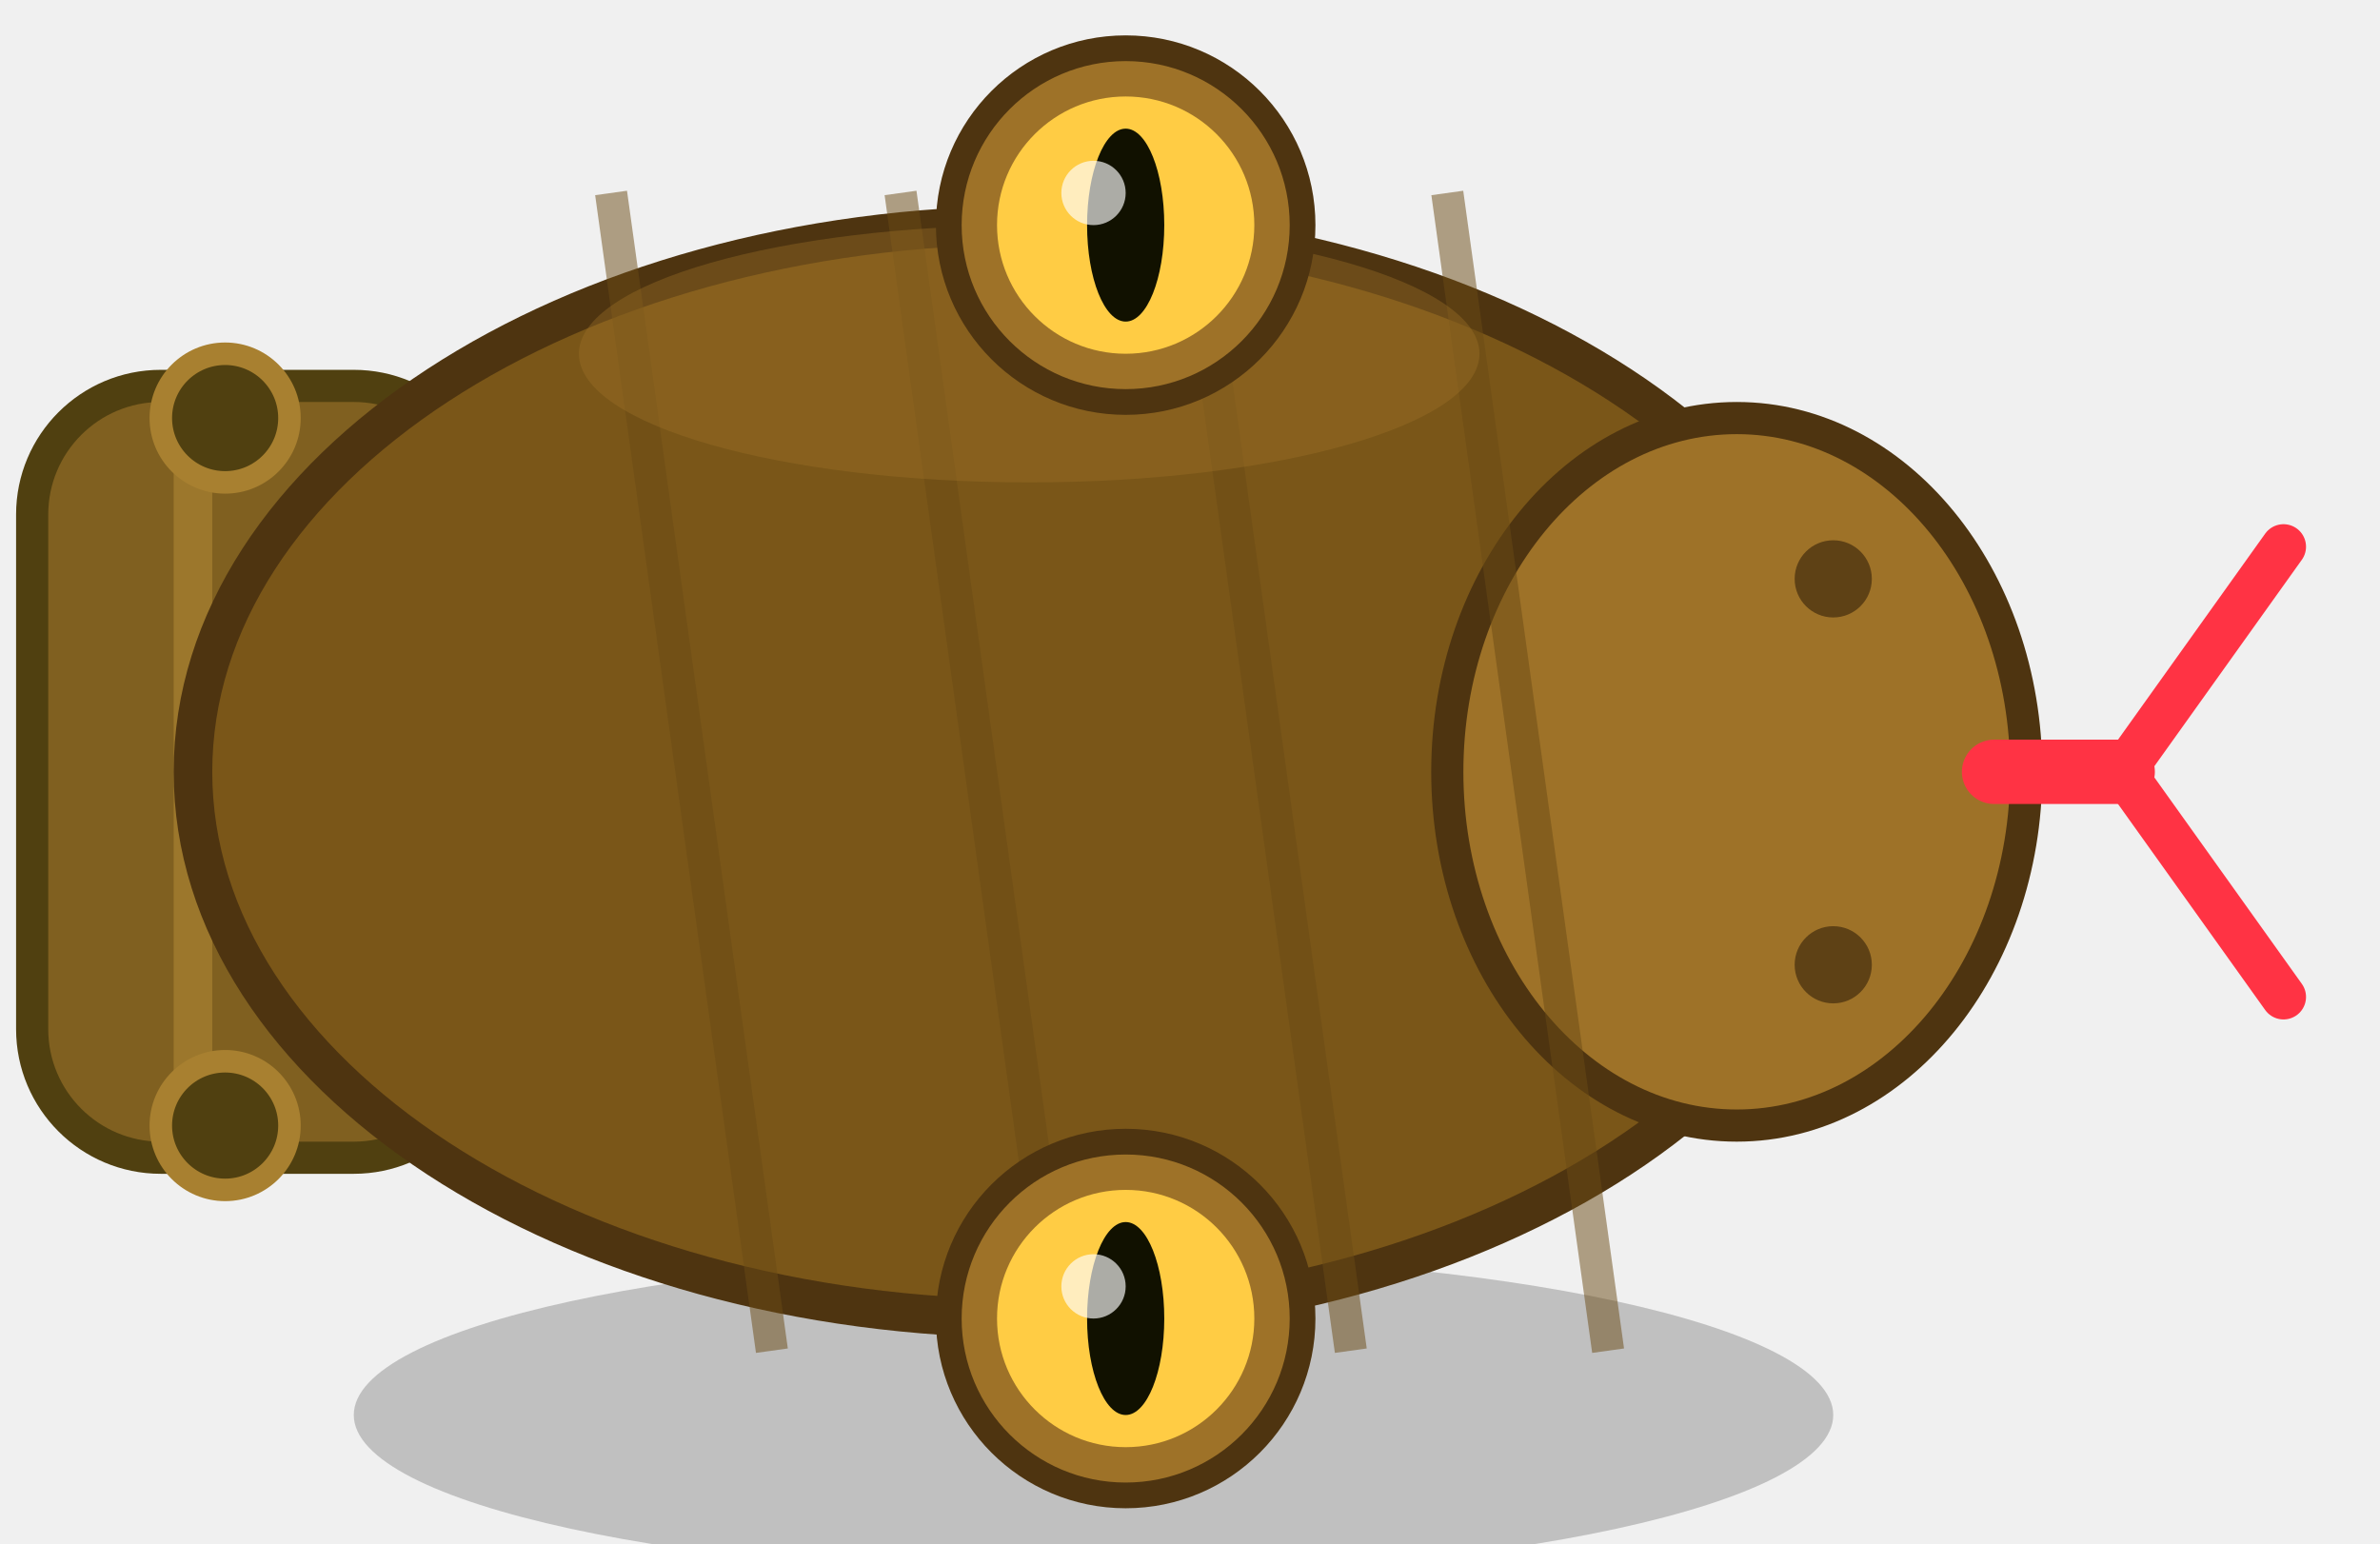
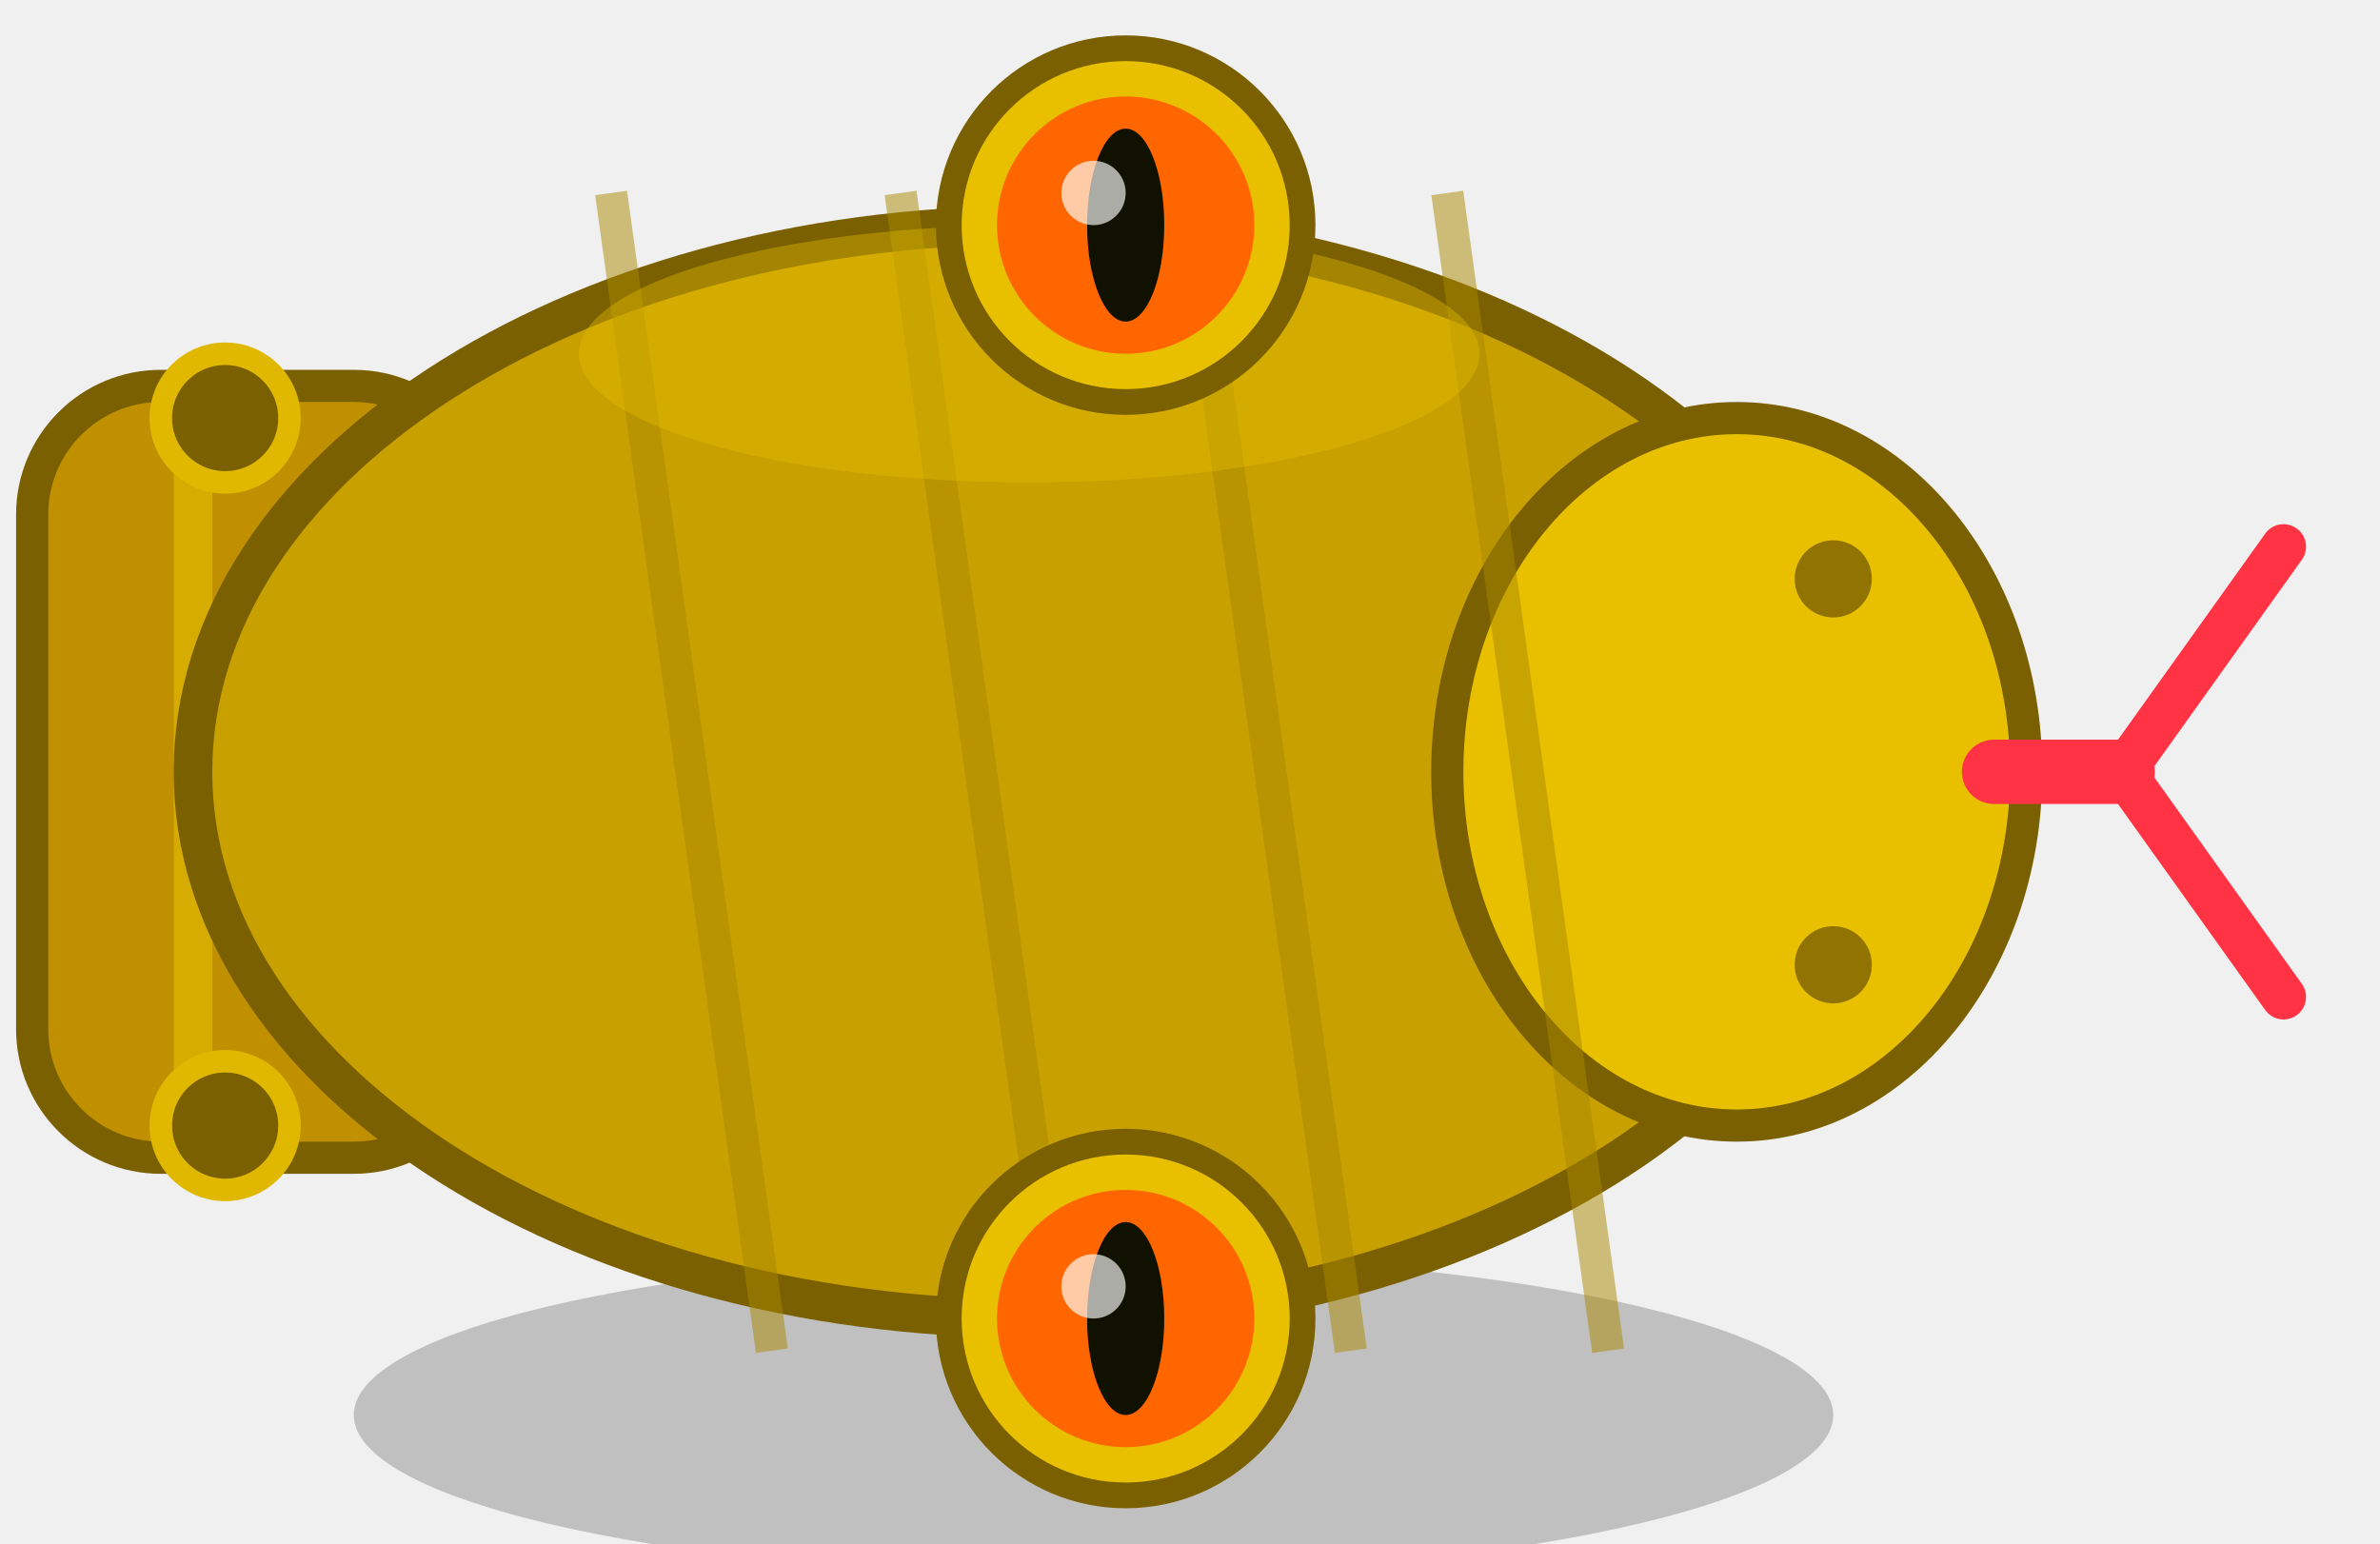
<svg xmlns="http://www.w3.org/2000/svg" viewBox="0 0 74 48" width="74" height="48">
  <ellipse cx="34" cy="44" rx="23" ry="5" fill="#000000" opacity="0.20" />
-   <rect x="1" y="12" width="14" height="24" rx="4" fill="#806020" stroke="#504010" stroke-width="1" />
-   <line x1="6" y1="13" x2="6" y2="35" stroke="#a88030" stroke-width="1.2" opacity="0.7" />
-   <circle cx="7" cy="13" r="2" fill="#504010" stroke="#a88030" stroke-width="0.7" />
-   <circle cx="7" cy="35" r="2" fill="#504010" stroke="#a88030" stroke-width="0.7" />
-   <ellipse cx="32" cy="24" rx="26" ry="17" fill="#7a5618" stroke="#4e3410" stroke-width="1.2" />
-   <ellipse cx="54" cy="24" rx="9" ry="11" fill="#9e7228" stroke="#4e3410" stroke-width="1" />
-   <line x1="19" y1="6" x2="24" y2="42" stroke="#6a4a14" stroke-width="1" opacity="0.50" />
-   <line x1="28" y1="6" x2="33" y2="42" stroke="#6a4a14" stroke-width="1" opacity="0.50" />
-   <line x1="37" y1="6" x2="42" y2="42" stroke="#6a4a14" stroke-width="1" opacity="0.50" />
-   <line x1="45" y1="6" x2="50" y2="42" stroke="#6a4a14" stroke-width="1" opacity="0.50" />
-   <ellipse cx="32" cy="11" rx="14" ry="4" fill="#9e7228" opacity="0.38" />
+   <rect x="1" y="12" width="14" height="24" rx="4" fill="#c09000" stroke="#7a6000" stroke-width="1" />
+   <line x1="6" y1="13" x2="6" y2="35" stroke="#e0b800" stroke-width="1.2" opacity="0.7" />
+   <circle cx="7" cy="13" r="2" fill="#7a6000" stroke="#e0b800" stroke-width="0.7" />
+   <circle cx="7" cy="35" r="2" fill="#7a6000" stroke="#e0b800" stroke-width="0.7" />
+   <ellipse cx="32" cy="24" rx="26" ry="17" fill="#c8a000" stroke="#7a6000" stroke-width="1.2" />
+   <ellipse cx="54" cy="24" rx="9" ry="11" fill="#e8c000" stroke="#7a6000" stroke-width="1" />
+   <line x1="19" y1="6" x2="24" y2="42" stroke="#a88800" stroke-width="1" opacity="0.50" />
+   <line x1="28" y1="6" x2="33" y2="42" stroke="#a88800" stroke-width="1" opacity="0.50" />
+   <line x1="37" y1="6" x2="42" y2="42" stroke="#a88800" stroke-width="1" opacity="0.50" />
+   <line x1="45" y1="6" x2="50" y2="42" stroke="#a88800" stroke-width="1" opacity="0.50" />
+   <ellipse cx="32" cy="11" rx="14" ry="4" fill="#e8c000" opacity="0.38" />
  <line x1="62" y1="24" x2="66" y2="24" stroke="#ff3344" stroke-width="2" stroke-linecap="round" />
  <line x1="66" y1="24" x2="71" y2="17" stroke="#ff3344" stroke-width="1.4" stroke-linecap="round" />
  <line x1="66" y1="24" x2="71" y2="31" stroke="#ff3344" stroke-width="1.4" stroke-linecap="round" />
-   <circle cx="35" cy="7" r="5.5" fill="#9e7228" stroke="#4e3410" stroke-width="0.8" />
-   <circle cx="35" cy="7" r="4" fill="#ffcc44" />
+   <circle cx="35" cy="7" r="5.5" fill="#e8c000" stroke="#7a6000" stroke-width="0.8" />
+   <circle cx="35" cy="7" r="4" fill="#ff6600" />
  <ellipse cx="35" cy="7" rx="1.2" ry="3" fill="#111100" />
  <circle cx="34" cy="6" r="1" fill="white" opacity="0.65" />
-   <circle cx="35" cy="41" r="5.5" fill="#9e7228" stroke="#4e3410" stroke-width="0.8" />
-   <circle cx="35" cy="41" r="4" fill="#ffcc44" />
+   <circle cx="35" cy="41" r="5.5" fill="#e8c000" stroke="#7a6000" stroke-width="0.8" />
+   <circle cx="35" cy="41" r="4" fill="#ff6600" />
  <ellipse cx="35" cy="41" rx="1.2" ry="3" fill="#111100" />
  <circle cx="34" cy="40" r="1" fill="white" opacity="0.65" />
-   <circle cx="57" cy="18" r="1.2" fill="#4e3410" opacity="0.8" />
-   <circle cx="57" cy="30" r="1.2" fill="#4e3410" opacity="0.8" />
+   <circle cx="57" cy="18" r="1.2" fill="#7a6000" opacity="0.8" />
+   <circle cx="57" cy="30" r="1.2" fill="#7a6000" opacity="0.8" />
</svg>
